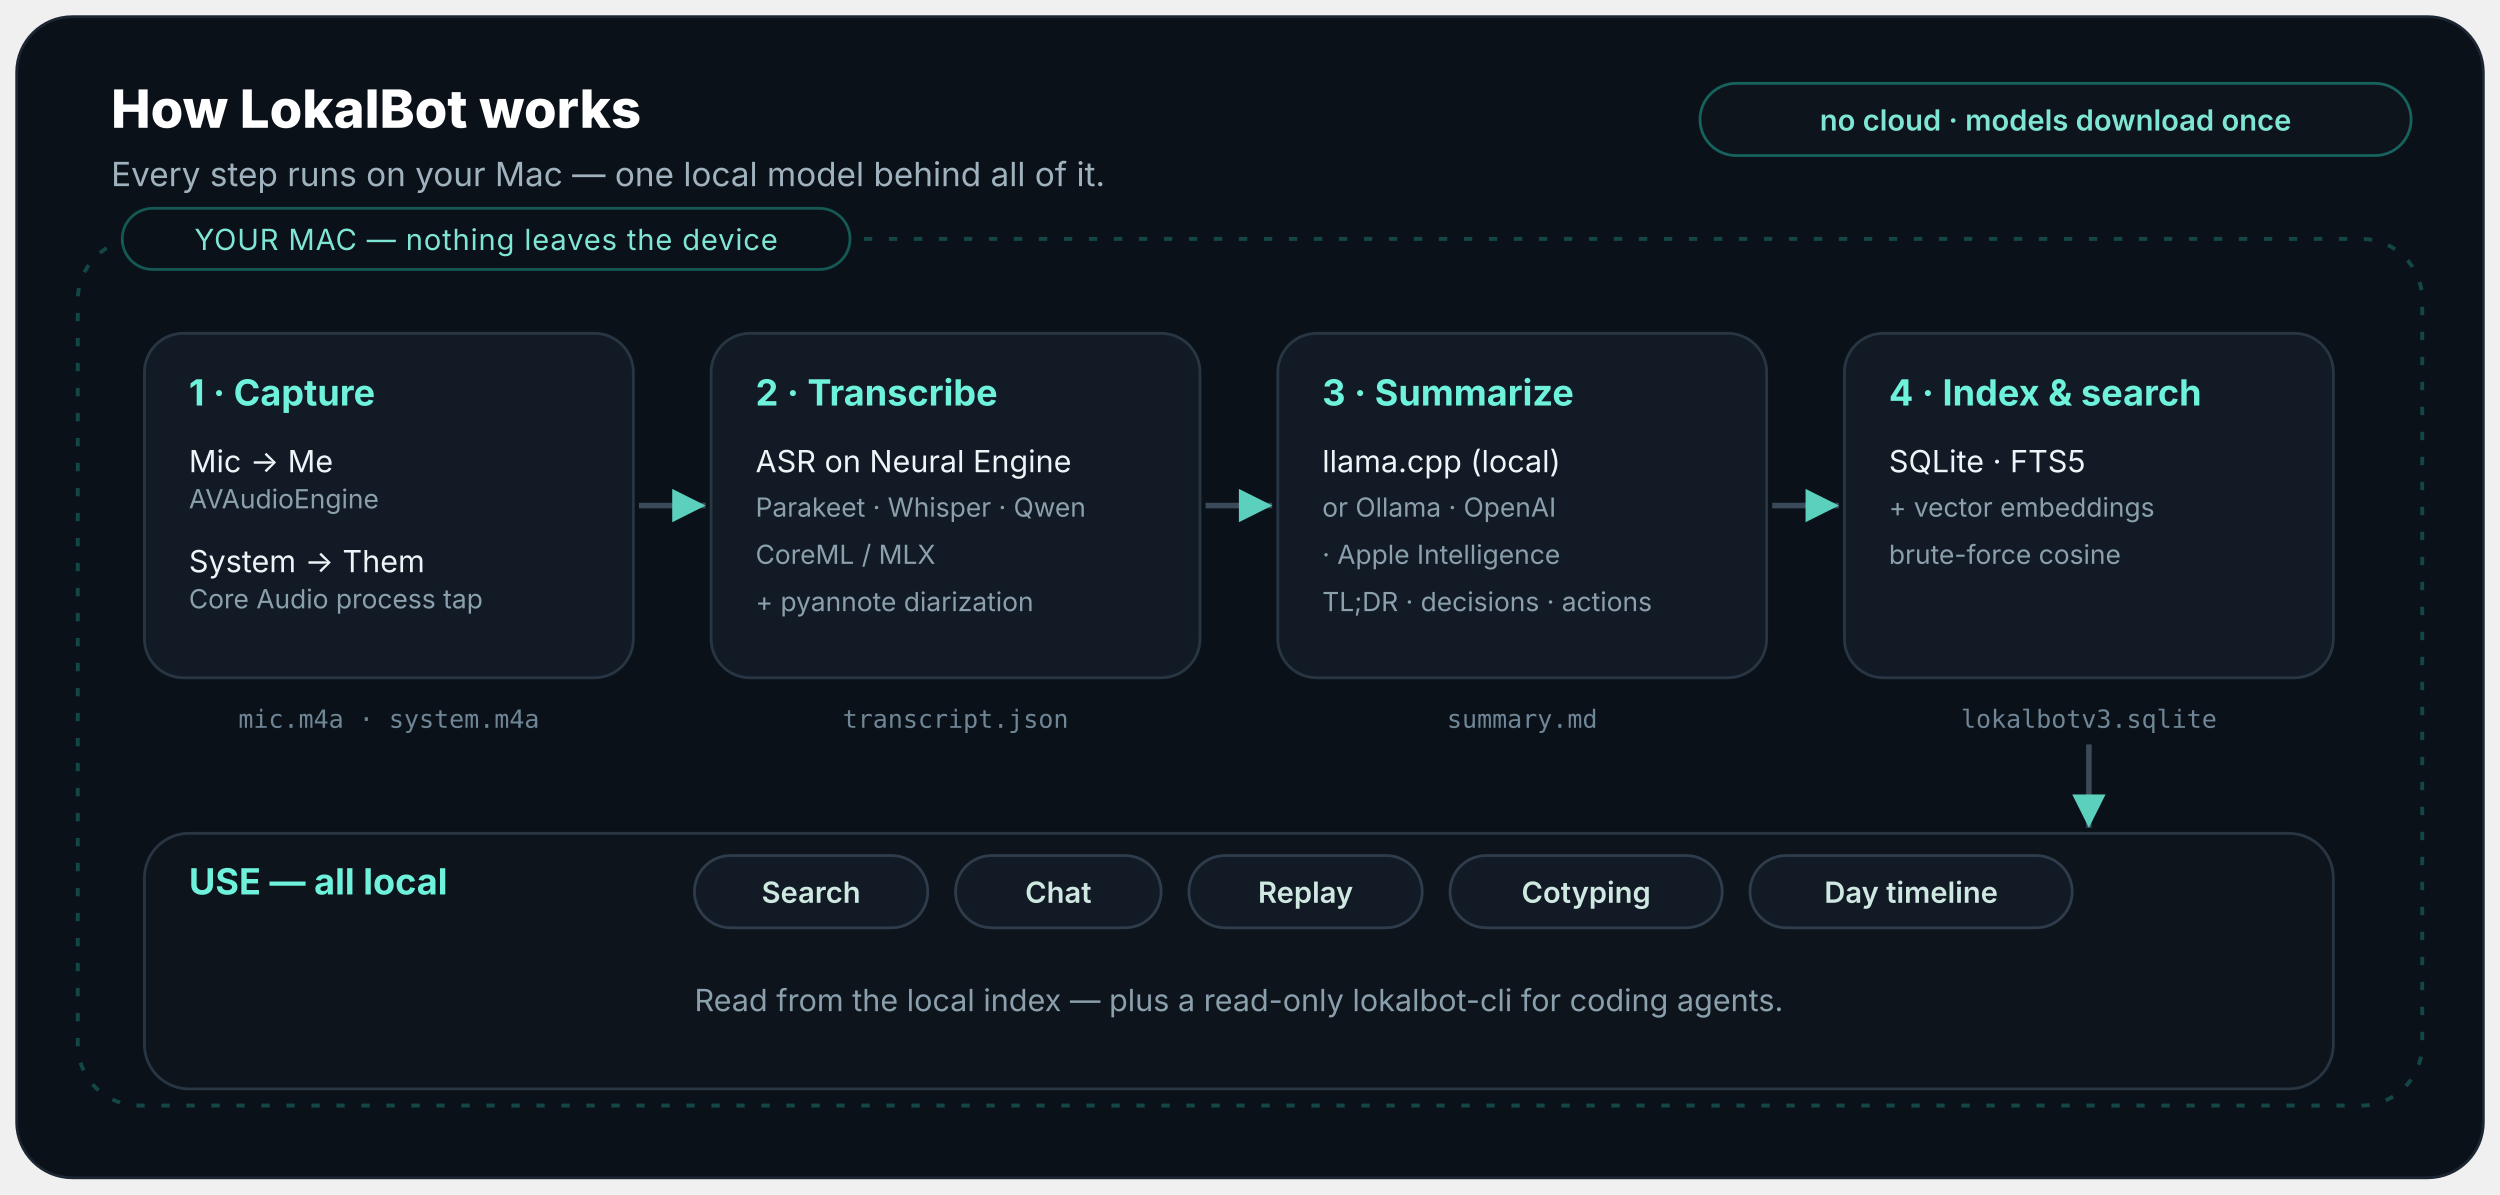
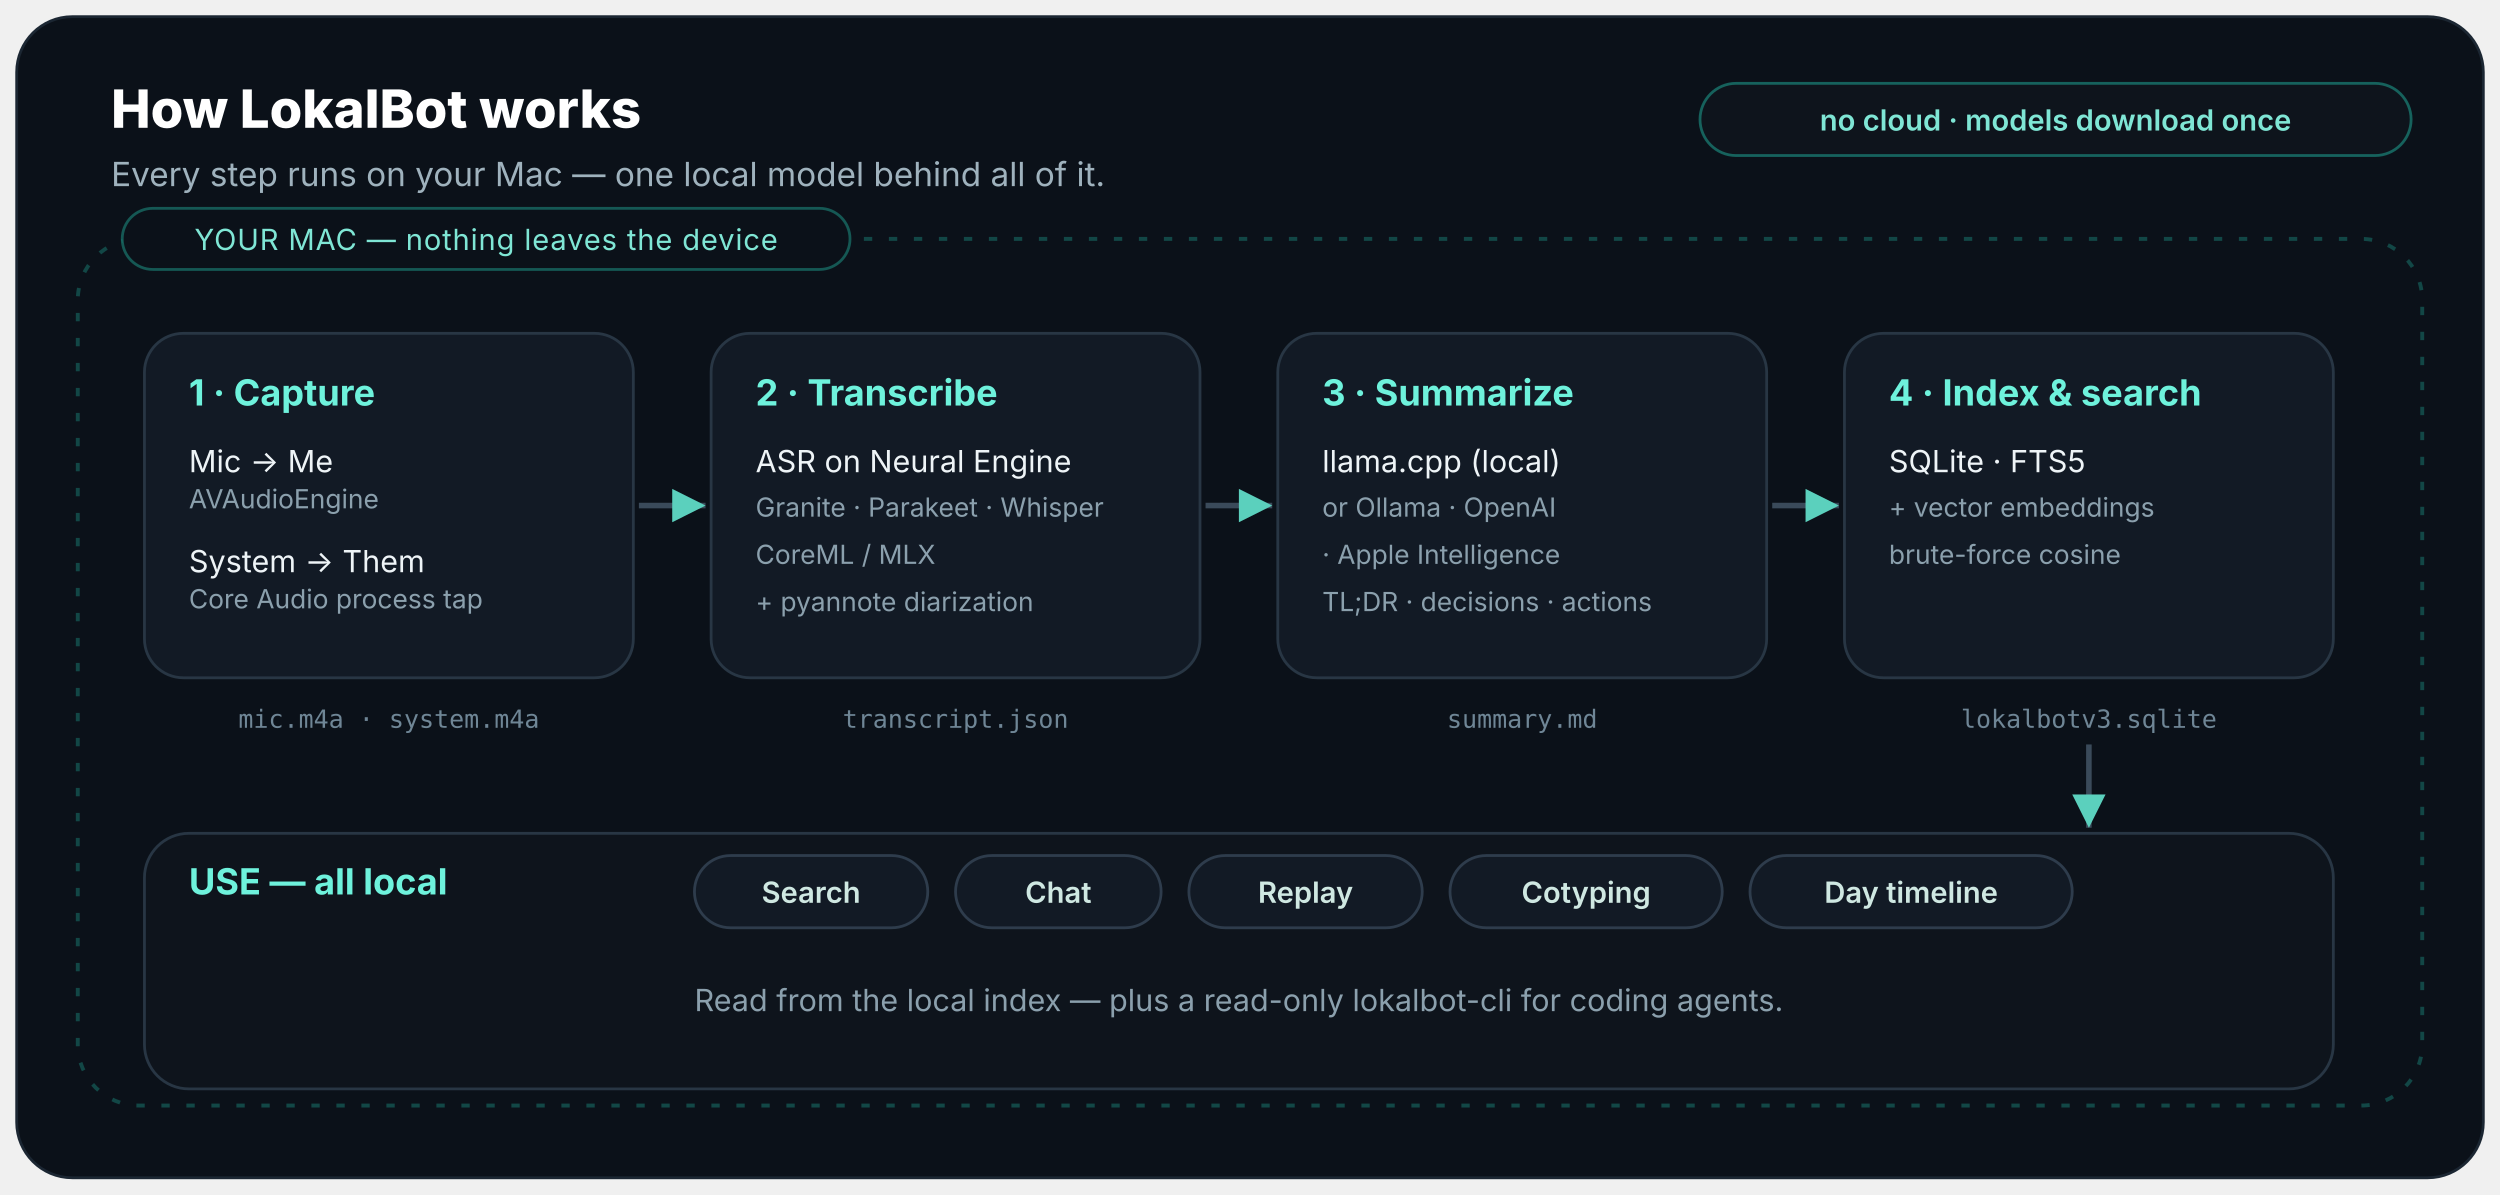
<svg xmlns="http://www.w3.org/2000/svg" viewBox="0 0 900 430" role="img" aria-labelledby="t d" font-family="-apple-system, BlinkMacSystemFont, 'SF Pro Text', 'Inter', system-ui, 'Segoe UI', Roboto, Helvetica, Arial, sans-serif">
  <defs>
    <marker id="ah" markerWidth="9" markerHeight="9" refX="6" refY="3" orient="auto">
      <path d="M0,0 L6,3 L0,6 Z" fill="#5BD0BD" />
    </marker>
  </defs>
  <style>
    .hd{font-size:13px;font-weight:700;fill:#6EF2DC;}
    .ln{font-size:11px;fill:#EEF4F7;}
    .sb{font-size:9.5px;fill:#8BA0AD;}
    .fl{font-size:9px;fill:#6F8696;font-family:ui-monospace,'SF Mono',Menlo,Consolas,monospace;}
    .pill{font-size:10.5px;font-weight:600;fill:#CFE8E2;}
  </style>
  <rect x="6" y="6" width="888" height="418" rx="20" fill="#0B1119" stroke="#1B2632" />
  <text x="40" y="46" font-size="19" font-weight="800" fill="#FFFFFF">How LokalBot works</text>
  <text x="40" y="67" font-size="12" fill="#9FB2BD">Every step runs on your Mac — one local model behind all of it.</text>
  <rect x="612" y="30" width="256" height="26" rx="13" fill="#0E141C" stroke="#23C4AE" stroke-opacity="0.45" />
  <text x="740" y="47" text-anchor="middle" font-size="10.5" font-weight="600" fill="#7FE6D5">no cloud · models download once</text>
  <rect x="28" y="86" width="844" height="312" rx="22" fill="none" stroke="#23C4AE" stroke-opacity="0.30" stroke-width="1.4" stroke-dasharray="3 6" />
  <rect x="44" y="75" width="262" height="22" rx="11" fill="#0B1119" stroke="#23C4AE" stroke-opacity="0.4" />
  <text x="175" y="90" text-anchor="middle" font-size="10.5" letter-spacing="0.3" fill="#7FE6D5">YOUR MAC — nothing leaves the device</text>
  <g stroke="#3A4A5A" stroke-width="2">
    <line x1="230" y1="182" x2="254" y2="182" marker-end="url(#ah)" />
    <line x1="434" y1="182" x2="458" y2="182" marker-end="url(#ah)" />
    <line x1="638" y1="182" x2="662" y2="182" marker-end="url(#ah)" />
    <line x1="752" y1="268" x2="752" y2="298" marker-end="url(#ah)" />
  </g>
  <rect x="52" y="120" width="176" height="124" rx="14" fill="#121A25" stroke="#283644" />
  <text class="hd" x="68" y="146">1 · Capture</text>
  <text class="ln" x="68" y="170">Mic → Me</text>
  <text class="sb" x="68" y="183">AVAudioEngine</text>
  <text class="ln" x="68" y="206">System → Them</text>
  <text class="sb" x="68" y="219">Core Audio process tap</text>
  <text class="fl" x="140" y="262" text-anchor="middle">mic.m4a · system.m4a</text>
  <rect x="256" y="120" width="176" height="124" rx="14" fill="#121A25" stroke="#283644" />
  <text class="hd" x="272" y="146">2 · Transcribe</text>
  <text class="ln" x="272" y="170">ASR on Neural Engine</text>
-   <text class="sb" x="272" y="186">Parakeet · Whisper · Qwen</text>
+   <text class="sb" x="272" y="186">Granite · Parakeet · Whisper</text>
  <text class="sb" x="272" y="203">CoreML / MLX</text>
  <text class="sb" x="272" y="220">+ pyannote diarization</text>
  <text class="fl" x="344" y="262" text-anchor="middle">transcript.json</text>
  <rect x="460" y="120" width="176" height="124" rx="14" fill="#121A25" stroke="#283644" />
  <text class="hd" x="476" y="146">3 · Summarize</text>
  <text class="ln" x="476" y="170">llama.cpp (local)</text>
  <text class="sb" x="476" y="186">or Ollama · OpenAI</text>
  <text class="sb" x="476" y="203">· Apple Intelligence</text>
  <text class="sb" x="476" y="220">TL;DR · decisions · actions</text>
  <text class="fl" x="548" y="262" text-anchor="middle">summary.md</text>
  <rect x="664" y="120" width="176" height="124" rx="14" fill="#121A25" stroke="#283644" />
  <text class="hd" x="680" y="146">4 · Index &amp; search</text>
  <text class="ln" x="680" y="170">SQLite · FTS5</text>
  <text class="sb" x="680" y="186">+ vector embeddings</text>
  <text class="sb" x="680" y="203">brute-force cosine</text>
  <text class="fl" x="752" y="262" text-anchor="middle">lokalbotv3.sqlite</text>
  <rect x="52" y="300" width="788" height="92" rx="16" fill="#0E141C" stroke="#283644" />
  <text x="68" y="322" class="hd">USE — all local</text>
  <g>
    <rect x="250" y="308" width="84" height="26" rx="13" fill="#121A25" stroke="#2E3C4C" />
    <text class="pill" x="292" y="325" text-anchor="middle">Search</text>
    <rect x="344" y="308" width="74" height="26" rx="13" fill="#121A25" stroke="#2E3C4C" />
    <text class="pill" x="381" y="325" text-anchor="middle">Chat</text>
    <rect x="428" y="308" width="84" height="26" rx="13" fill="#121A25" stroke="#2E3C4C" />
    <text class="pill" x="470" y="325" text-anchor="middle">Replay</text>
    <rect x="522" y="308" width="98" height="26" rx="13" fill="#121A25" stroke="#2E3C4C" />
    <text class="pill" x="571" y="325" text-anchor="middle">Cotyping</text>
    <rect x="630" y="308" width="116" height="26" rx="13" fill="#121A25" stroke="#2E3C4C" />
    <text class="pill" x="688" y="325" text-anchor="middle">Day timeline</text>
  </g>
  <text x="446" y="364" text-anchor="middle" font-size="11" fill="#8BA0AD">Read from the local index — plus a read-only lokalbot-cli for coding agents.</text>
</svg>
